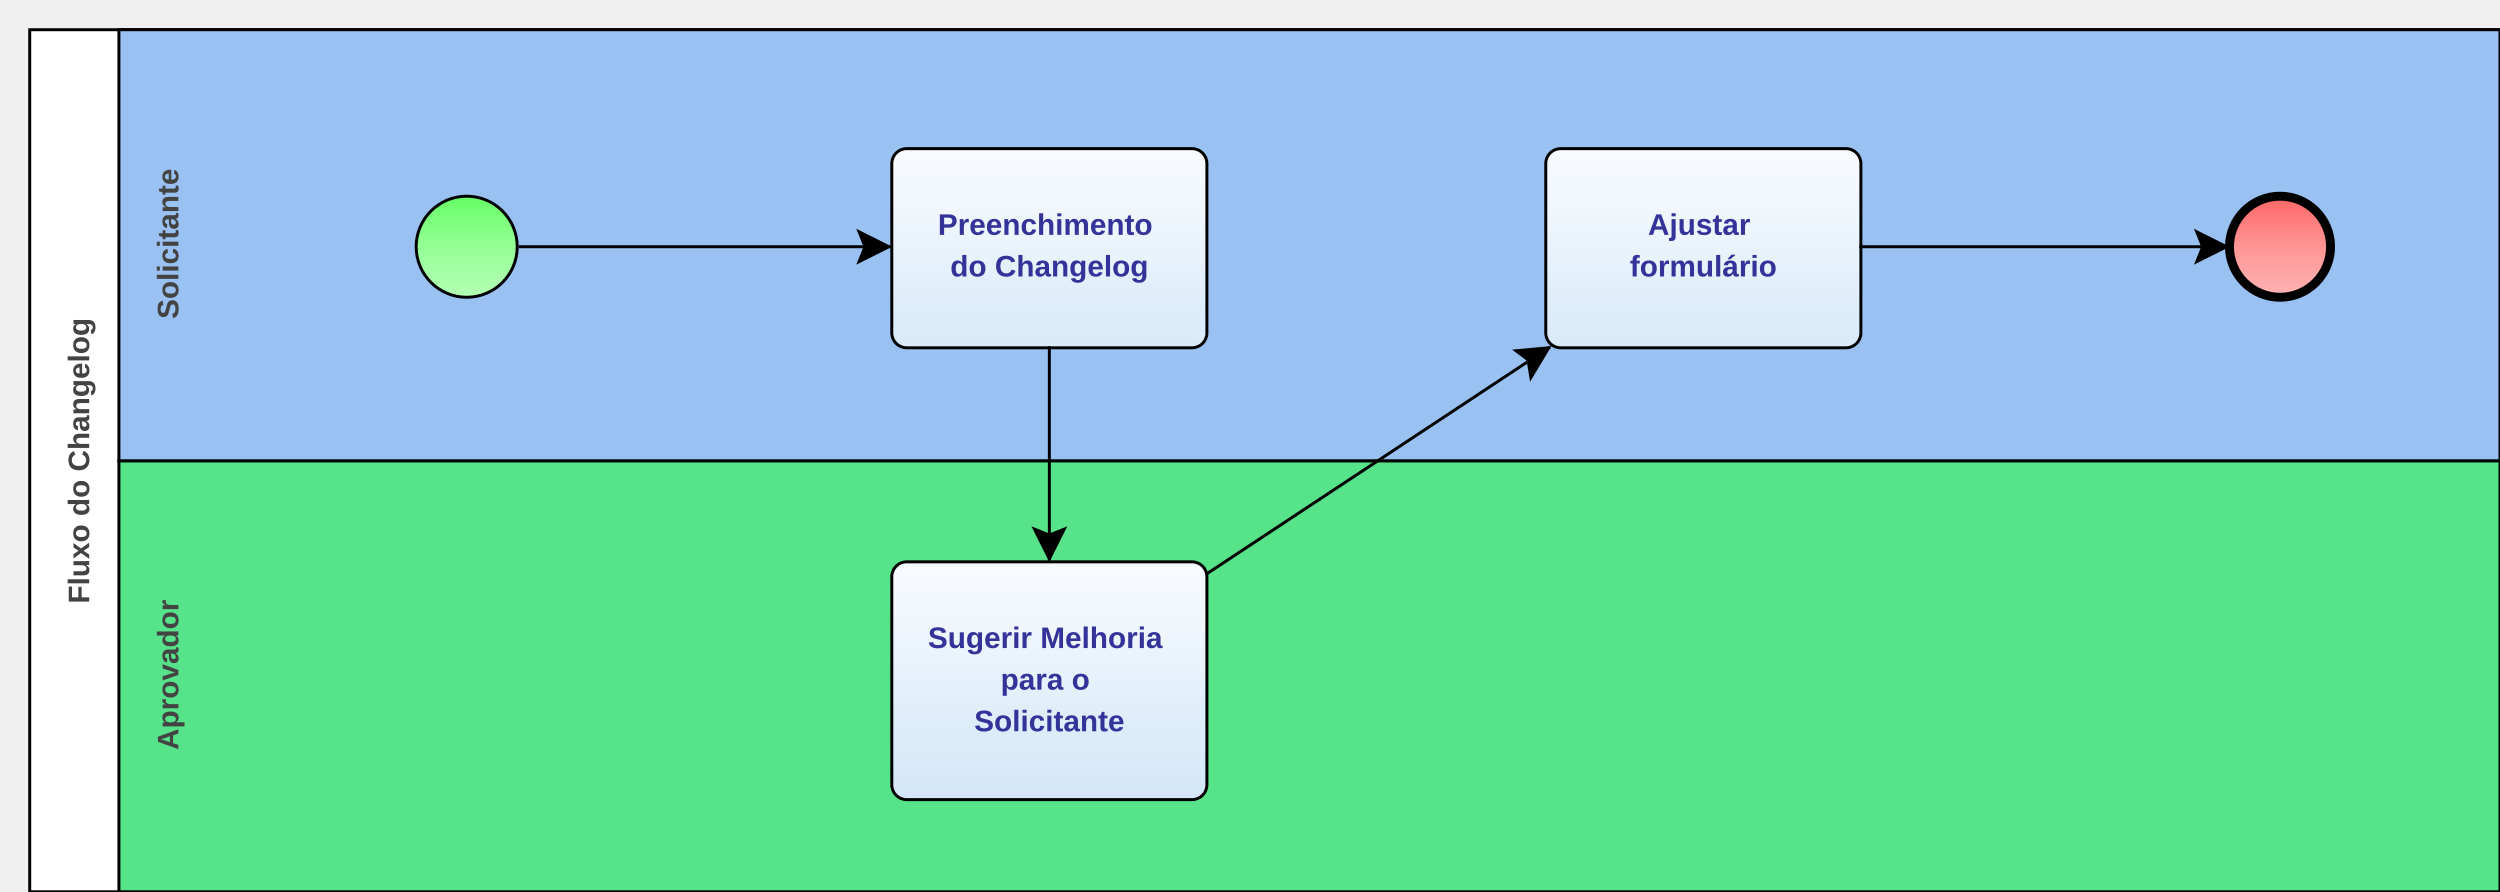
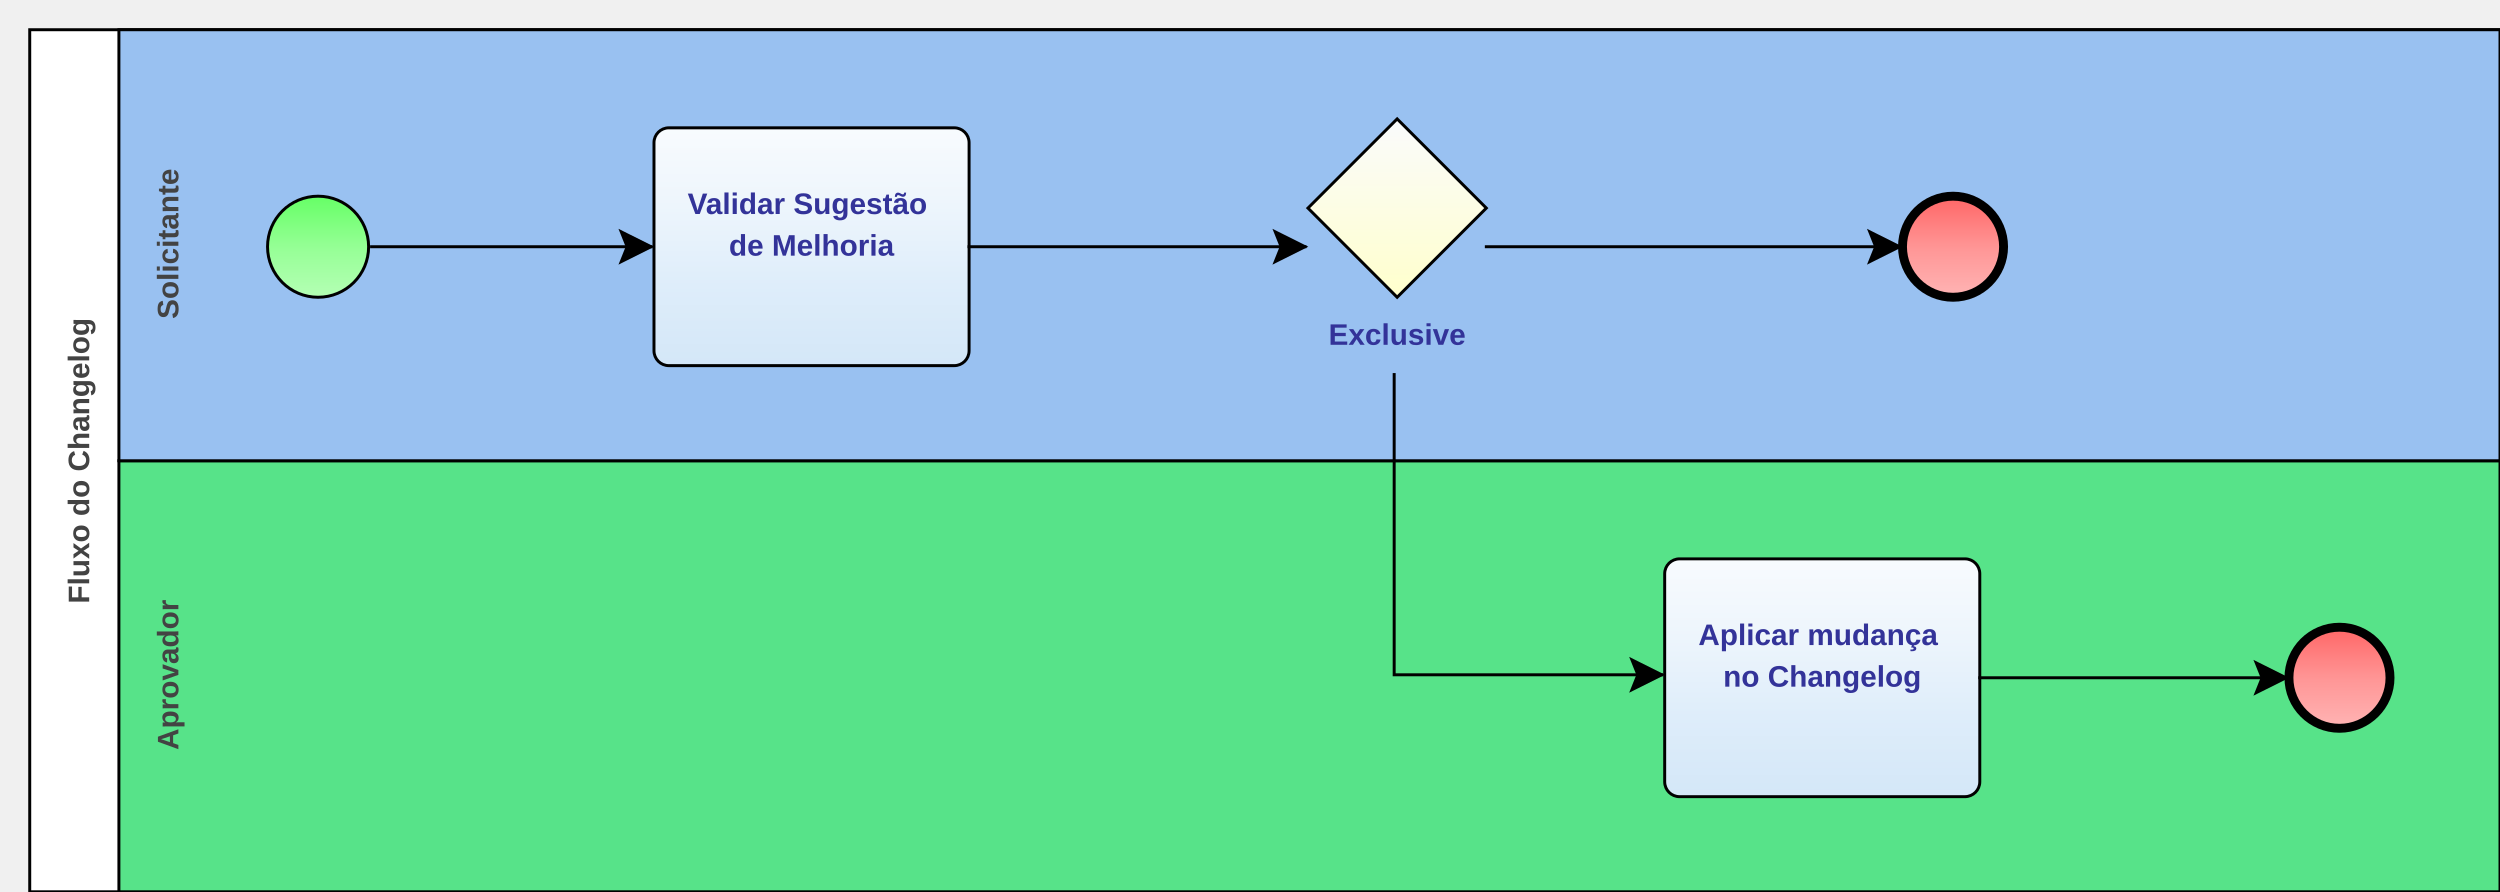
<svg xmlns="http://www.w3.org/2000/svg" xmlns:xlink="http://www.w3.org/1999/xlink" style="stroke-dasharray:none; shape-rendering:auto; font-family:'Arial'; text-rendering:auto; fill-opacity:1; color-interpolation:auto; color-rendering:auto; font-size:12; fill:black; stroke:black; image-rendering:auto; stroke-miterlimit:10; stroke-linecap:square; stroke-linejoin:miter; font-style:normal; stroke-width:1; stroke-dashoffset:0; font-weight:normal; stroke-opacity:1;" contentScriptType="text/ecmascript" preserveAspectRatio="xMidYMid meet" zoomAndPan="magnify" version="1.0" contentStyleType="text/css" xml:xlink="http://www.w3.org/1999/xlink" width="841" height="300">
  <rect x="10" y="10" width="831" height="290" ry="0" rx="0" style="stroke:#000000; fill:#FFFFFF" />
  <rect x="40" y="155" width="801" height="145" ry="0" rx="0" style="stroke:#000000; fill:#57E389" />
  <g componentSequence="3">
    <text x="-227" y="46" transform="rotate(270)" text-anchor="middle" style="font-weight:bold;font-size:10px;stroke:none; fill:#434343">
      <tspan dy="14" x="-227">Aprovador</tspan>
    </text>
  </g>
  <rect x="40" y="10" width="801" height="145" ry="0" rx="0" style="stroke:#000000; fill:#99C1F1" />
  <g componentSequence="2">
    <text x="-82" y="46" transform="rotate(270)" text-anchor="middle" style="font-weight:bold;font-size:10px;stroke:none; fill:#434343">
      <tspan dy="14" x="-82">Solicitante</tspan>
    </text>
  </g>
  <g componentSequence="1">
    <text x="-155" y="16" transform="rotate(270)" text-anchor="middle" style="font-weight:bold;font-size:10px;stroke:none; fill:#434343">
      <tspan dy="14" x="-155">Fluxo do Changelog</tspan>
    </text>
  </g>
  <g sequence="4">
-     <ellipse cx="157" cy="83" rx="17" ry="17" stroke-width="1" style="fill:url(#linearGradient66FF6696FF96B6FFB6_853808088);" stroke="336633" />
+     <ellipse cx="107" cy="83" rx="17" ry="17" stroke-width="1" style="fill:url(#linearGradient66FF6696FF96B6FFB6_998759190);" stroke="336633" />
  </g>
  <g sequence="5">
-     <rect x="300" y="50" width="106" height="67" ry="5" rx="5" style="fill:url(#linearGradientF8FBFEEDF5FCDEEDFAD4E7F8E2E5E9_1008987124);" stroke="191970" />
+     <rect x="220" y="43" width="106" height="80" ry="5" rx="5" style="fill:url(#linearGradientF8FBFEEDF5FCDEEDFAD4E7F8E2E5E9_893399574);" stroke="191970" />
  </g>
  <g componentSequence="5">
-     <text x="353" y="65" text-anchor="middle" style="font-weight:bold;font-size:10px;stroke:none; fill:#333399">
-       <tspan dy="14" x="353">Preenchimento</tspan>
-       <tspan dy="14" x="353">do Changelog</tspan>
-     </text>
-   </g>
-   <g sequence="7">
-     <rect x="300" y="189" width="106" height="80" ry="5" rx="5" style="fill:url(#linearGradientF8FBFEEDF5FCDEEDFAD4E7F8E2E5E9_941389992);" stroke="191970" />
-   </g>
-   <g componentSequence="7">
-     <text x="353" y="204" text-anchor="middle" style="font-weight:bold;font-size:10px;stroke:none; fill:#333399">
-       <tspan dy="14" x="353">Sugerir Melhoria</tspan>
-       <tspan dy="14" x="353">para o</tspan>
-       <tspan dy="14" x="353">Solicitante</tspan>
+     <text x="273" y="58" text-anchor="middle" style="font-weight:bold;font-size:10px;stroke:none; fill:#333399">
+       <tspan dy="14" x="273">Validar Sugestão</tspan>
+       <tspan dy="14" x="273">de Melhoria</tspan>
    </text>
  </g>
  <g sequence="9">
-     <rect x="520" y="50" width="106" height="67" ry="5" rx="5" style="fill:url(#linearGradientF8FBFEEDF5FCDEEDFAD4E7F8E2E5E9_2099175887);" stroke="191970" />
+     <rect x="560" y="188" width="106" height="80" ry="5" rx="5" style="fill:url(#linearGradientF8FBFEEDF5FCDEEDFAD4E7F8E2E5E9_830451814);" stroke="191970" />
  </g>
  <g componentSequence="9">
-     <text x="573" y="65" text-anchor="middle" style="font-weight:bold;font-size:10px;stroke:none; fill:#333399">
-       <tspan dy="14" x="573">Ajustar</tspan>
-       <tspan dy="14" x="573">formulário</tspan>
+     <text x="613" y="203" text-anchor="middle" style="font-weight:bold;font-size:10px;stroke:none; fill:#333399">
+       <tspan dy="14" x="613">Aplicar mudança</tspan>
+       <tspan dy="14" x="613">no Changelog</tspan>
    </text>
  </g>
  <g sequence="11">
-     <ellipse cx="767" cy="83" rx="17" ry="17" stroke-width="3" style="fill:url(#linearGradientFF6666FF9696FFB6B6_1870026599);" stroke="993333" />
+     <ellipse cx="657" cy="83" rx="17" ry="17" stroke-width="3" style="fill:url(#linearGradientFF6666FF9696FFB6B6_1954363437);" stroke="993333" />
+   </g>
+   <g sequence="13">
+     <polygon points=" 440 70 470 40 500 70 470 100 440 70" style="fill:url(#linearGradientFAFBFCFFFFCC_1906770655);" stroke="000000" />
+   </g>
+   <g componentSequence="13">
+     <text x="470" y="102" text-anchor="middle" style="font-weight:bold;font-size:10px;stroke:none; fill:#333399">
+       <tspan dy="14" x="470">Exclusive</tspan>
+     </text>
+   </g>
+   <g sequence="17">
+     <ellipse cx="787" cy="228" rx="17" ry="17" stroke-width="3" style="fill:url(#linearGradientFF6666FF9696FFB6B6_1162038911);" stroke="993333" />
  </g>
  <g componentSequence="6">
-     <text x="247" y="83" style="font-size:10px;font-weight:none;stroke:none; fill:#333399" text-anchor="left" />
+     <text x="182" y="83" style="font-size:10px;font-weight:none;stroke:none; fill:#333399" text-anchor="left" />
  </g>
-   <g componentSequence="8">
-     <text x="363" y="153" style="font-size:10px;font-weight:none;stroke:none; fill:#333399" text-anchor="left" />
+   <g componentSequence="14">
+     <text x="393" y="83" style="font-size:10px;font-weight:none;stroke:none; fill:#333399" text-anchor="left" />
  </g>
-   <g componentSequence="10">
-     <text x="474" y="155" style="font-size:10px;font-weight:none;stroke:none; fill:#333399" text-anchor="left" />
+   <g componentSequence="15">
+     <text x="580" y="83" style="font-size:10px;font-weight:none;stroke:none; fill:#333399" text-anchor="left" />
  </g>
-   <g componentSequence="12">
-     <text x="698" y="83" style="font-size:10px;font-weight:none;stroke:none; fill:#333399" text-anchor="left" />
+   <g componentSequence="16">
+     <text x="479" y="222" style="font-size:10px;font-weight:none;stroke:none; fill:#333399" text-anchor="left" />
  </g>
-   <path style="fill:none; stroke:#000000;stroke-width:1" d="M175.0 83.0 L299.0 83.0" />
-   <polygon style="fill:#000000; stroke:#000000;" points=" 289 78 299 83 289 88 291 83" />
-   <path style="fill:none; stroke:#000000;stroke-width:1" d="M353.0 117.0 L353.0 188.0" />
-   <polygon style="fill:#000000; stroke:#000000;" points=" 358 178 353 188 348 178 353 180" />
-   <path style="fill:none; stroke:#000000;stroke-width:1" d="M406.0 193.0 L521.0 117.0" />
-   <polygon style="fill:#000000; stroke:#000000;" points=" 510 118 521 117 515 127 514 121" />
-   <path style="fill:none; stroke:#000000;stroke-width:1" d="M626.0 83.0 L749.0 83.0" />
-   <polygon style="fill:#000000; stroke:#000000;" points=" 739 78 749 83 739 88 741 83" />
+   <g componentSequence="18">
+     <text x="728" y="228" style="font-size:10px;font-weight:none;stroke:none; fill:#333399" text-anchor="left" />
+   </g>
+   <path style="fill:none; stroke:#000000;stroke-width:1" d="M125.0 83.0 L219.0 83.0" />
+   <polygon style="fill:#000000; stroke:#000000;" points=" 209 78 219 83 209 88 211 83" />
+   <path style="fill:none; stroke:#000000;stroke-width:1" d="M326.0 83.0 L439.0 83.0" />
+   <polygon style="fill:#000000; stroke:#000000;" points=" 429 78 439 83 429 88 431 83" />
+   <path style="fill:none; stroke:#000000;stroke-width:1" d="M666.0 228.0 L769.0 228.0" />
+   <polygon style="fill:#000000; stroke:#000000;" points=" 759 223 769 228 759 233 761 228" />
+   <path style="fill:none; stroke:#000000;stroke-width:1" d="M469.0 126.0 L469.0 227.0 L559.0 227.0" />
+   <polygon style="fill:#000000; stroke:#000000;" points=" 549 222 559 227 549 232 551 227" />
+   <path style="fill:none; stroke:#000000;stroke-width:1" d="M500.0 83.0 L639.0 83.0" />
+   <polygon style="fill:#000000; stroke:#000000;" points=" 629 78 639 83 629 88 631 83" />
  <defs>
-     <linearGradient xlink:href="#linearGradient66FF6696FF96B6FFB6" id="linearGradient66FF6696FF96B6FFB6_853808088" x1="0" y1="66.0" x2="0" y2="101.0" gradientUnits="userSpaceOnUse" xlink:type="simple" xlink:actuate="onLoad" xlink:show="other" />
+     <linearGradient xlink:href="#linearGradient66FF6696FF96B6FFB6" id="linearGradient66FF6696FF96B6FFB6_998759190" x1="0" y1="66.0" x2="0" y2="101.0" gradientUnits="userSpaceOnUse" xlink:type="simple" xlink:actuate="onLoad" xlink:show="other" />
    <linearGradient id="linearGradient66FF6696FF96B6FFB6">
      <stop style="stop-color:#66FF66;stop-opacity:1;" offset="0.0" id="stop66FF66" />
      <stop style="stop-color:#96FF96;stop-opacity:1;" offset="0.5" id="stop96FF96" />
      <stop style="stop-color:#B6FFB6;stop-opacity:1;" offset="1.0" id="stopB6FFB6" />
    </linearGradient>
-     <linearGradient xlink:href="#linearGradientF8FBFEEDF5FCDEEDFAD4E7F8E2E5E9" id="linearGradientF8FBFEEDF5FCDEEDFAD4E7F8E2E5E9_1008987124" x1="0" y1="50.0" x2="0" y2="156.0" gradientUnits="userSpaceOnUse" xlink:type="simple" xlink:actuate="onLoad" xlink:show="other" />
+     <linearGradient xlink:href="#linearGradientF8FBFEEDF5FCDEEDFAD4E7F8E2E5E9" id="linearGradientF8FBFEEDF5FCDEEDFAD4E7F8E2E5E9_893399574" x1="0" y1="43.0" x2="0" y2="149.0" gradientUnits="userSpaceOnUse" xlink:type="simple" xlink:actuate="onLoad" xlink:show="other" />
    <linearGradient id="linearGradientF8FBFEEDF5FCDEEDFAD4E7F8E2E5E9">
      <stop style="stop-color:#F8FBFE;stop-opacity:1;" offset="0.0" id="stopF8FBFE" />
      <stop style="stop-color:#EDF5FC;stop-opacity:1;" offset="0.25" id="stopEDF5FC" />
      <stop style="stop-color:#DEEDFA;stop-opacity:1;" offset="0.5" id="stopDEEDFA" />
      <stop style="stop-color:#D4E7F8;stop-opacity:1;" offset="0.75" id="stopD4E7F8" />
      <stop style="stop-color:#E2E5E9;stop-opacity:1;" offset="1.0" id="stopE2E5E9" />
    </linearGradient>
-     <linearGradient xlink:href="#linearGradientF8FBFEEDF5FCDEEDFAD4E7F8E2E5E9" id="linearGradientF8FBFEEDF5FCDEEDFAD4E7F8E2E5E9_941389992" x1="0" y1="189.0" x2="0" y2="295.0" gradientUnits="userSpaceOnUse" xlink:type="simple" xlink:actuate="onLoad" xlink:show="other" />
-     <linearGradient xlink:href="#linearGradientF8FBFEEDF5FCDEEDFAD4E7F8E2E5E9" id="linearGradientF8FBFEEDF5FCDEEDFAD4E7F8E2E5E9_2099175887" x1="0" y1="50.0" x2="0" y2="156.0" gradientUnits="userSpaceOnUse" xlink:type="simple" xlink:actuate="onLoad" xlink:show="other" />
-     <linearGradient xlink:href="#linearGradientFF6666FF9696FFB6B6" id="linearGradientFF6666FF9696FFB6B6_1870026599" x1="0" y1="66.0" x2="0" y2="101.0" gradientUnits="userSpaceOnUse" xlink:type="simple" xlink:actuate="onLoad" xlink:show="other" />
+     <linearGradient xlink:href="#linearGradientF8FBFEEDF5FCDEEDFAD4E7F8E2E5E9" id="linearGradientF8FBFEEDF5FCDEEDFAD4E7F8E2E5E9_830451814" x1="0" y1="188.0" x2="0" y2="294.0" gradientUnits="userSpaceOnUse" xlink:type="simple" xlink:actuate="onLoad" xlink:show="other" />
+     <linearGradient xlink:href="#linearGradientFF6666FF9696FFB6B6" id="linearGradientFF6666FF9696FFB6B6_1954363437" x1="0" y1="66.0" x2="0" y2="101.0" gradientUnits="userSpaceOnUse" xlink:type="simple" xlink:actuate="onLoad" xlink:show="other" />
    <linearGradient id="linearGradientFF6666FF9696FFB6B6">
      <stop style="stop-color:#FF6666;stop-opacity:1;" offset="0.0" id="stopFF6666" />
      <stop style="stop-color:#FF9696;stop-opacity:1;" offset="0.5" id="stopFF9696" />
      <stop style="stop-color:#FFB6B6;stop-opacity:1;" offset="1.0" id="stopFFB6B6" />
    </linearGradient>
+     <linearGradient xlink:href="#linearGradientFAFBFCFFFFCC" id="linearGradientFAFBFCFFFFCC_1906770655" x1="0" y1="40.0" x2="0" y2="100.0" gradientUnits="userSpaceOnUse" xlink:type="simple" xlink:actuate="onLoad" xlink:show="other" />
+     <linearGradient id="linearGradientFAFBFCFFFFCC">
+       <stop style="stop-color:#FAFBFC;stop-opacity:1;" offset="0.0" id="stopFAFBFC" />
+       <stop style="stop-color:#FFFFCC;stop-opacity:1;" offset="1.0" id="stopFFFFCC" />
+     </linearGradient>
+     <linearGradient xlink:href="#linearGradientFF6666FF9696FFB6B6" id="linearGradientFF6666FF9696FFB6B6_1162038911" x1="0" y1="211.0" x2="0" y2="246.0" gradientUnits="userSpaceOnUse" xlink:type="simple" xlink:actuate="onLoad" xlink:show="other" />
  </defs>
</svg>
